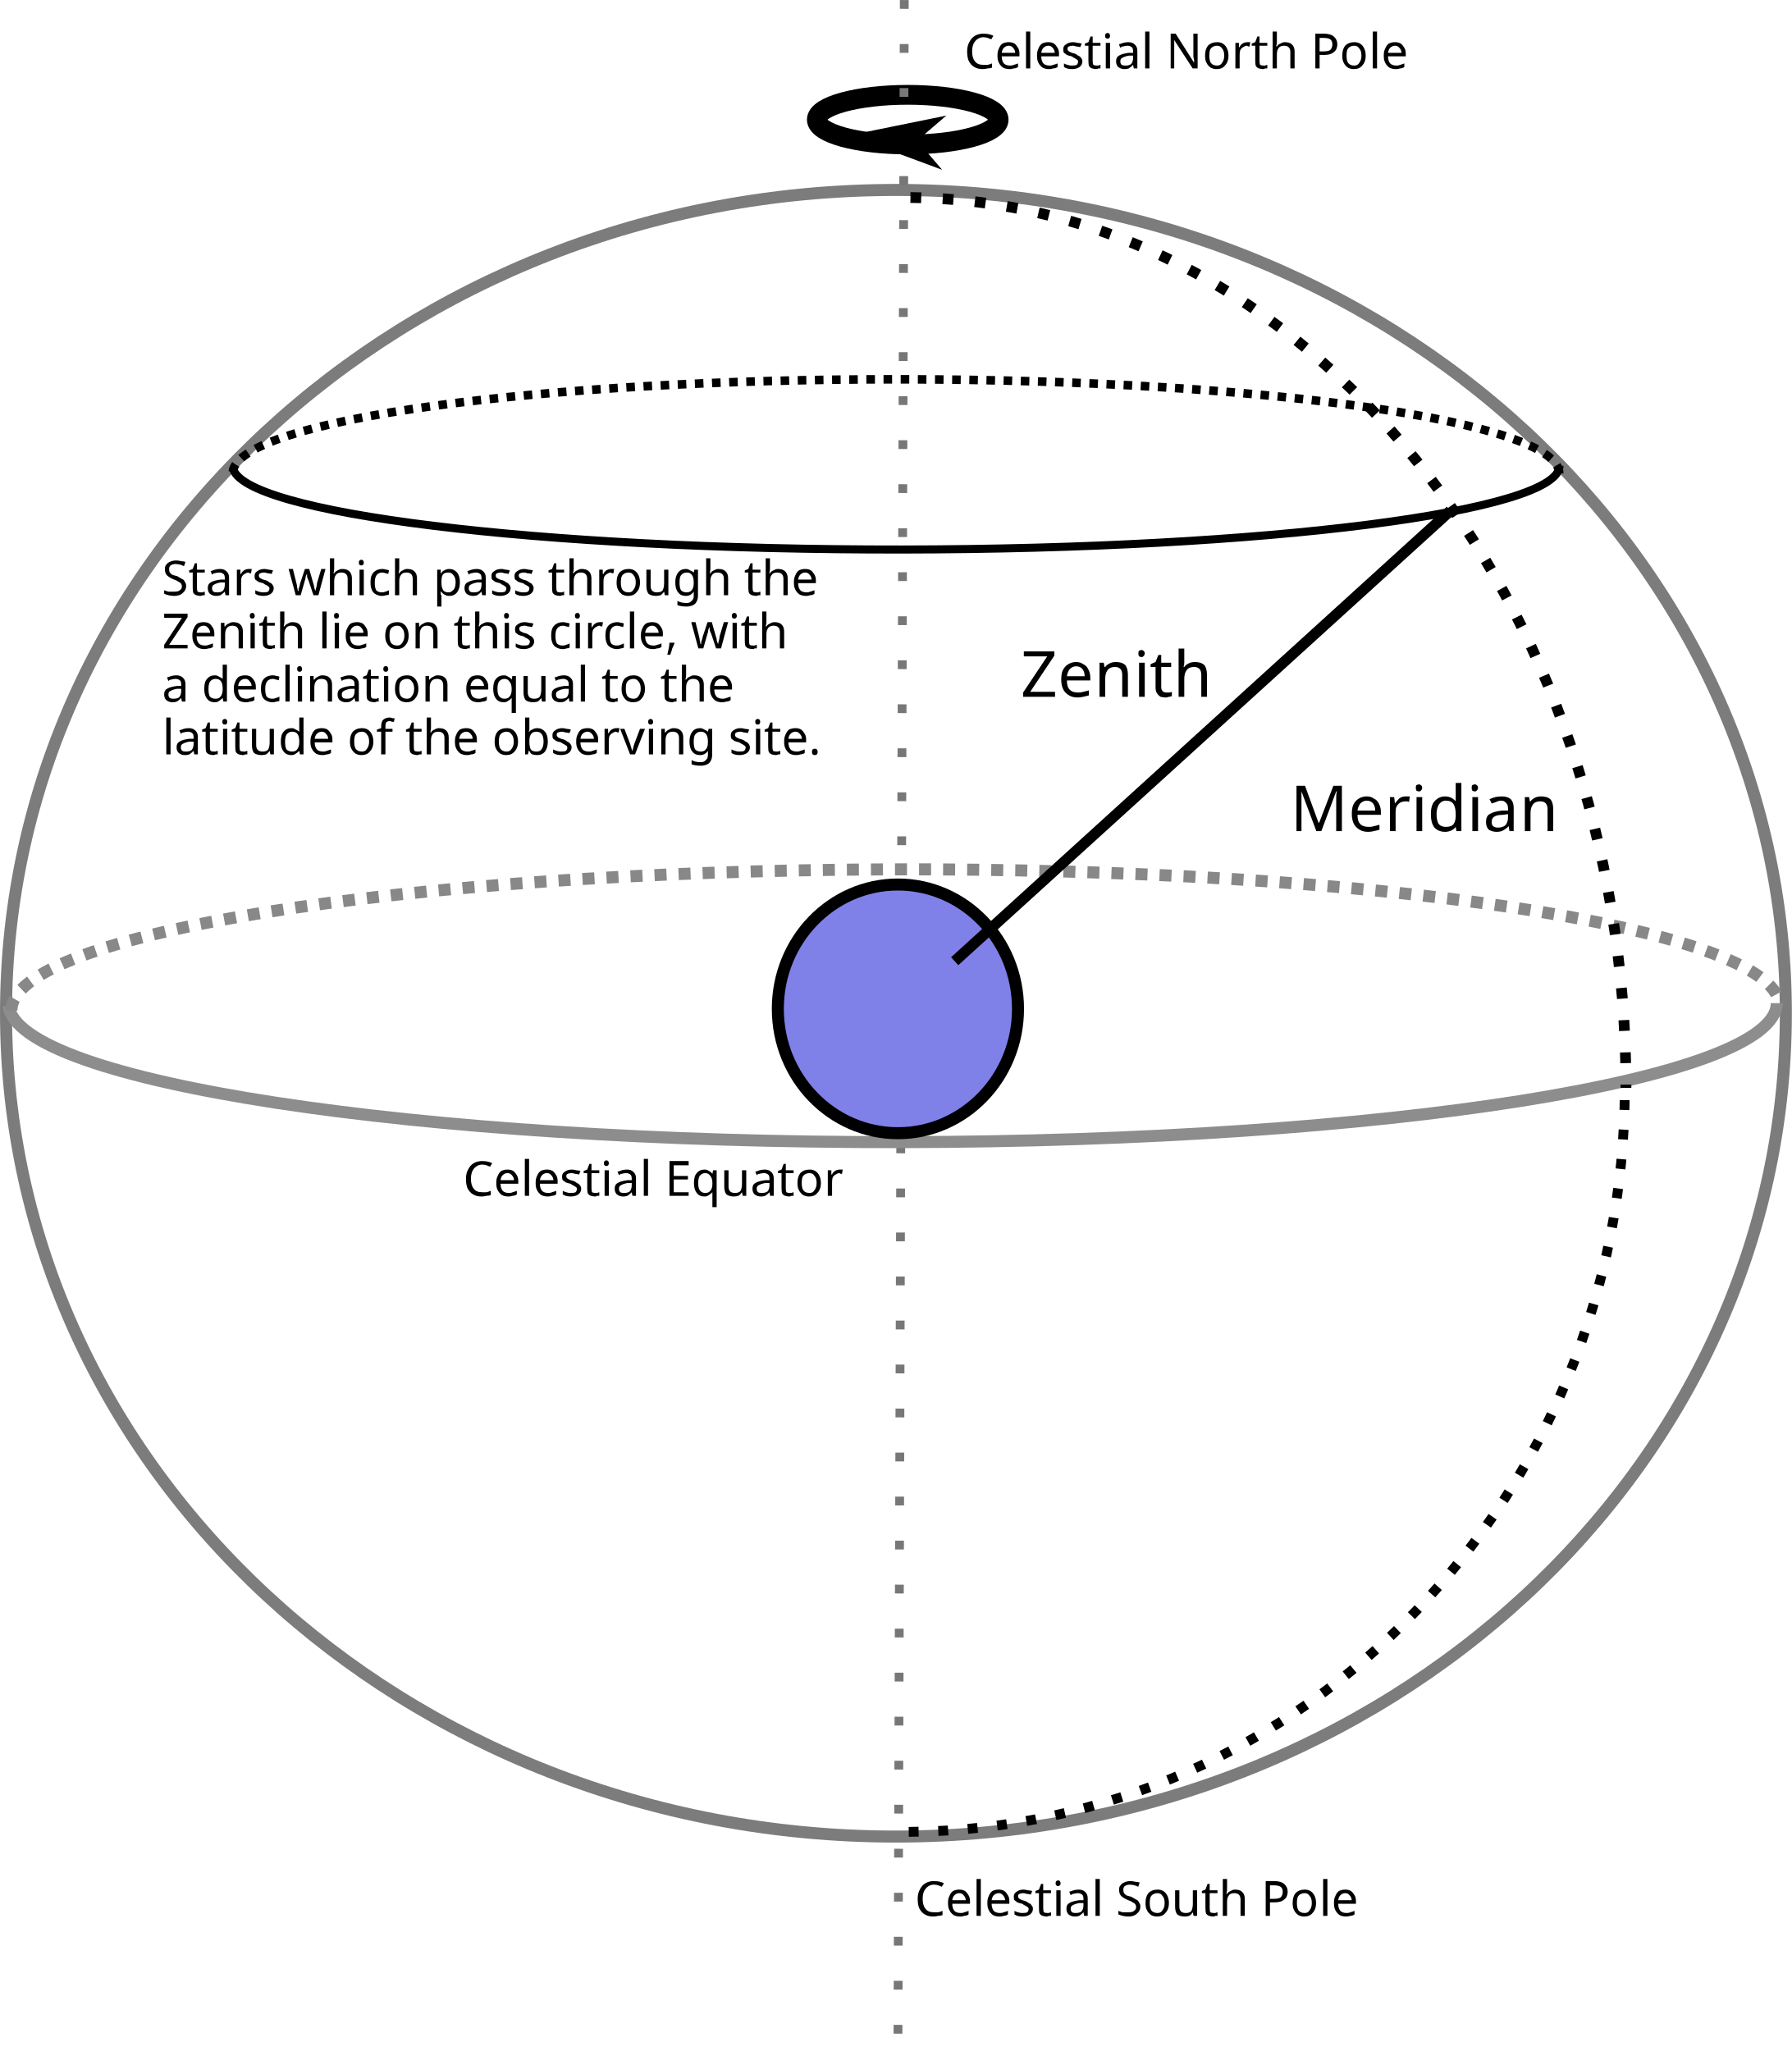
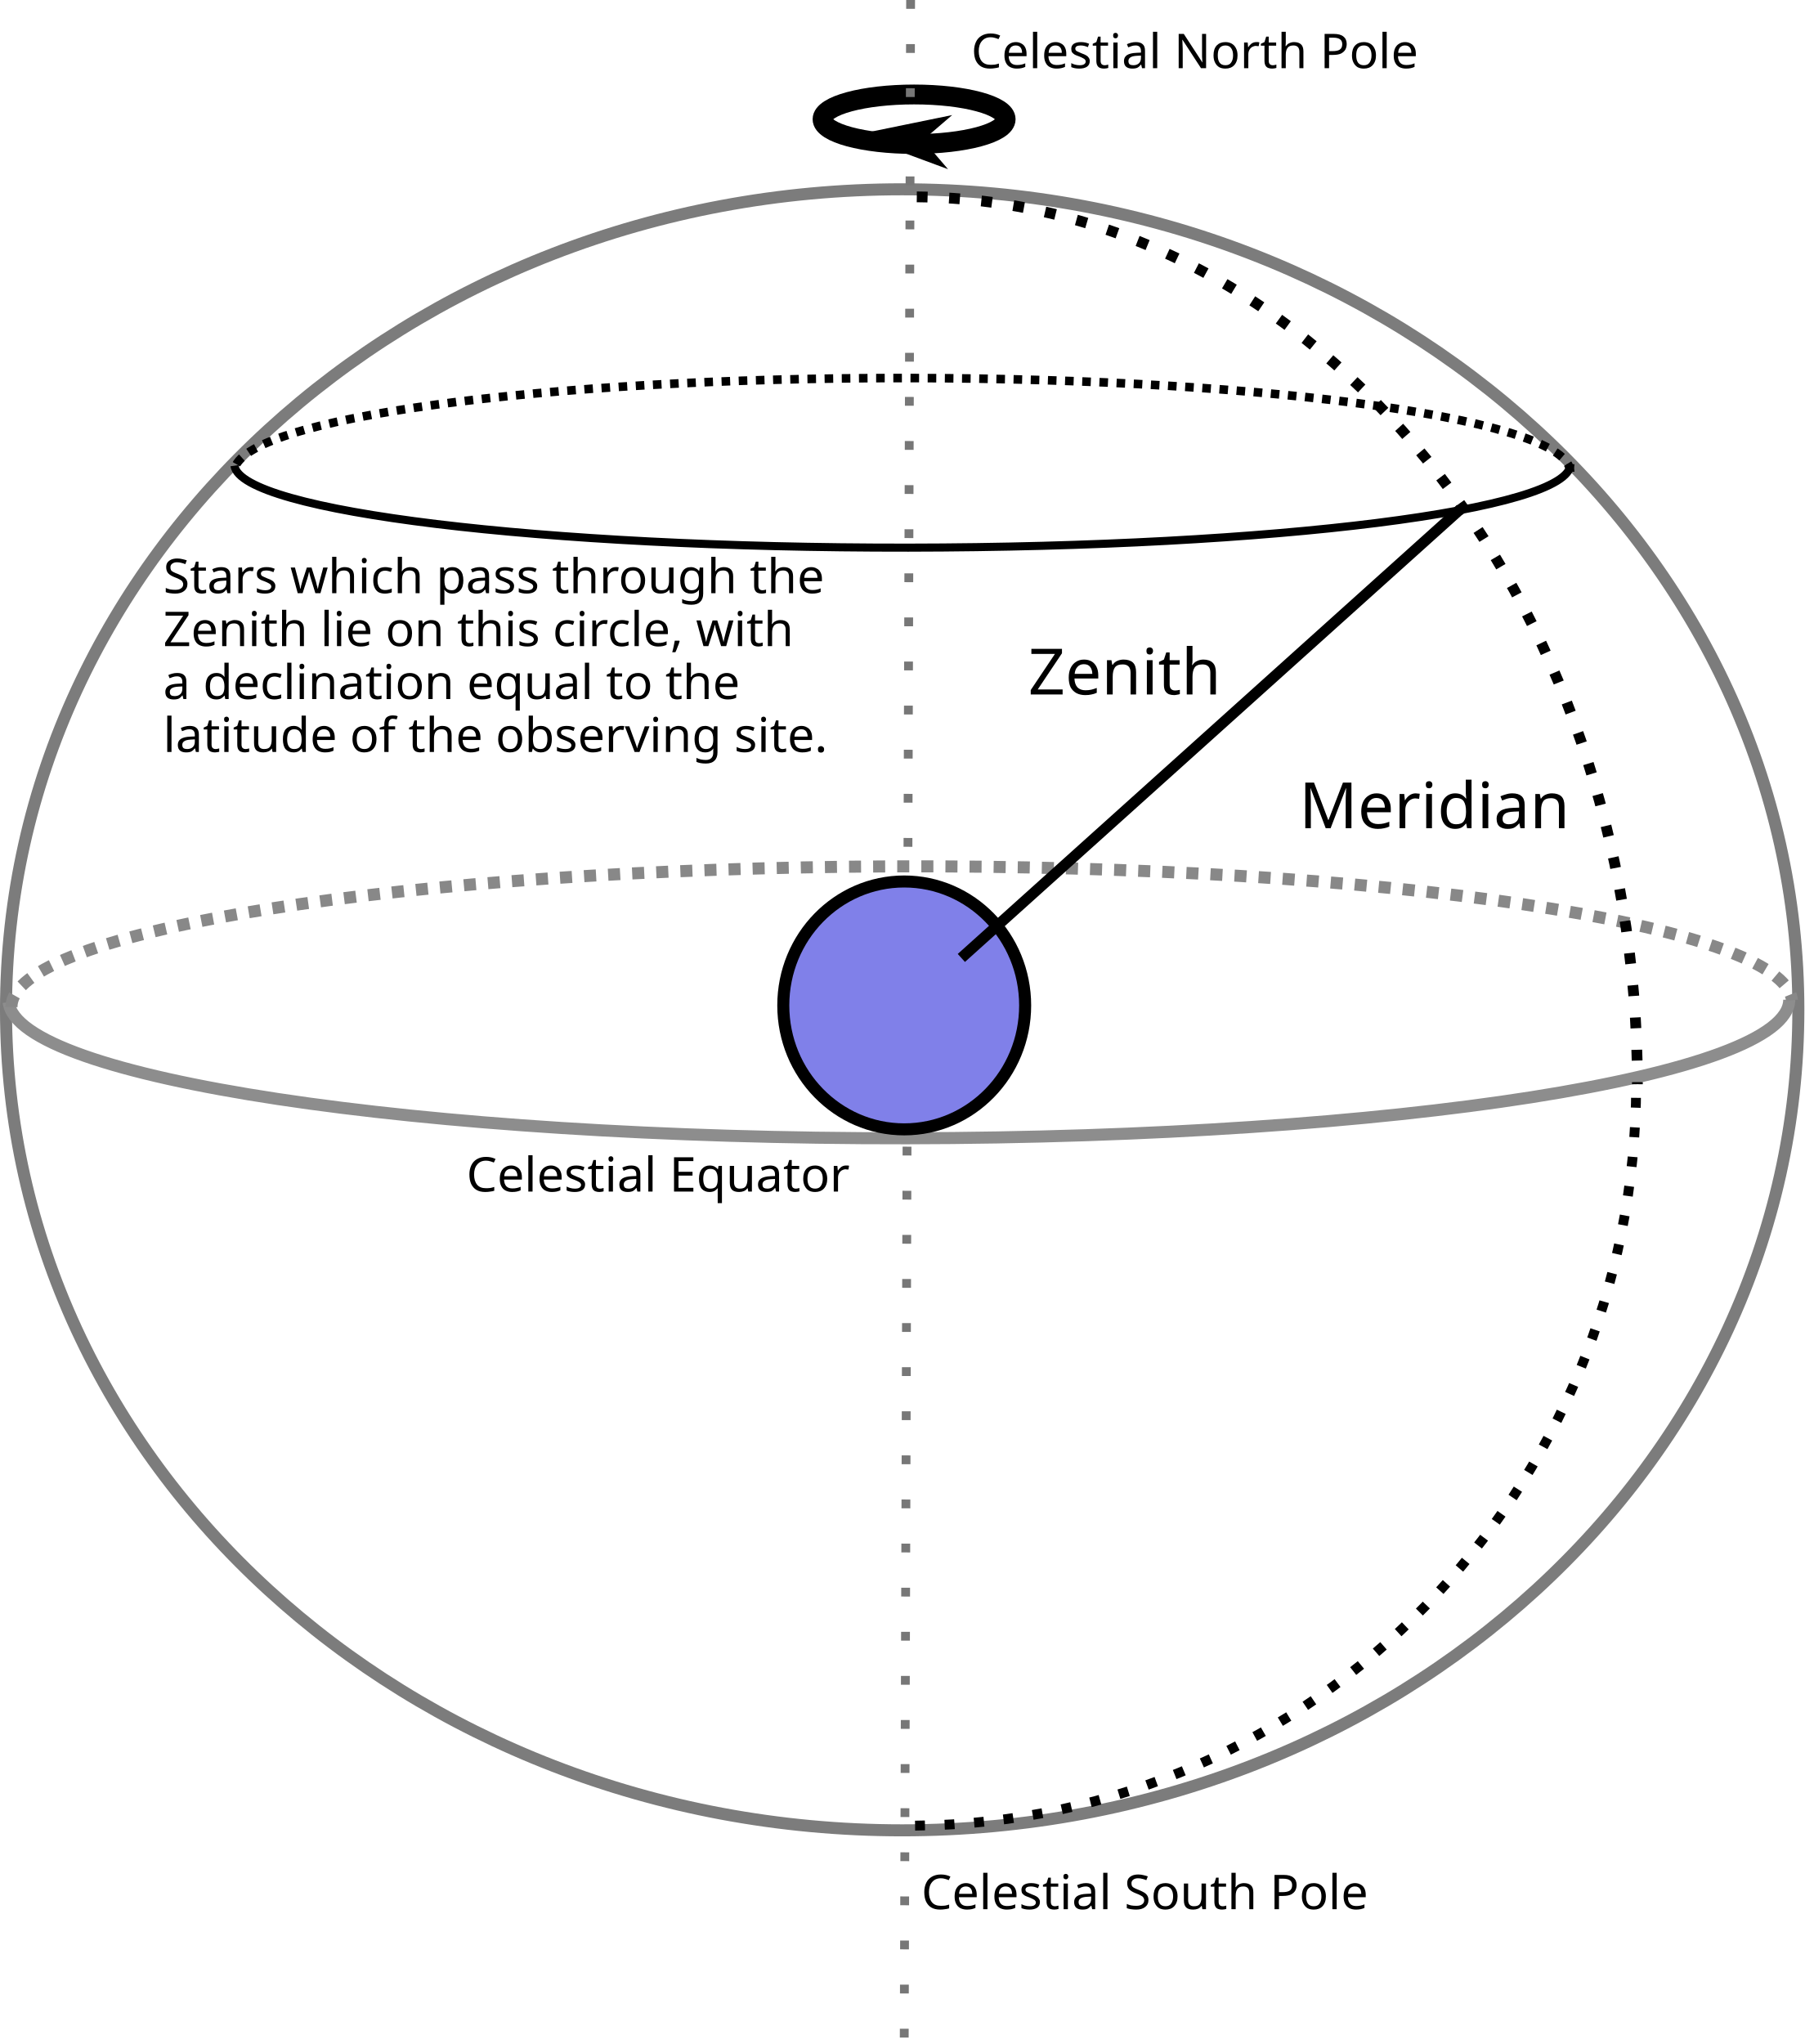
- <svg xmlns="http://www.w3.org/2000/svg" xmlns:ns1="http://www.openswatchbook.org/uri/2009/osb" width="39.481mm" height="45.197mm" viewBox="0 0 39.481 45.197" version="1.1" id="svg8" style="enable-background:new">
+ <svg xmlns="http://www.w3.org/2000/svg" xmlns:ns1="http://www.openswatchbook.org/uri/2009/osb" width="133.394mm" height="151.088mm" viewBox="0 0 133.394 151.088" version="1.1" id="svg8" style="enable-background:new">
  <defs id="defs2">
    <marker orient="auto" refY="0" refX="0" id="Arrow1Lend" style="overflow:visible">
      <path id="path928" d="M 0,0 5,-5 -12.5,0 5,5 Z" style="fill:#000000;fill-opacity:1;fill-rule:evenodd;stroke:#000000;stroke-width:1pt;stroke-opacity:1" transform="matrix(-0.8,0,0,-0.8,-10,0)" />
    </marker>
    <marker orient="auto" refY="0" refX="0" id="Arrow2Mend" style="overflow:visible">
      <path id="path4731" style="fill:#000000;fill-opacity:1;fill-rule:evenodd;stroke:#000000;stroke-width:0.625;stroke-linejoin:round;stroke-opacity:1" d="M 8.719,4.034 -2.207,0.016 8.719,-4.002 c -1.745,2.372 -1.735,5.617 -6e-7,8.035 z" transform="scale(-0.6)" />
    </marker>
    <marker style="overflow:visible" id="marker5462" refX="0" refY="0" orient="auto">
      <path transform="matrix(-0.8,0,0,-0.8,-10,0)" style="fill:#000000;fill-opacity:1;fill-rule:evenodd;stroke:#808080;stroke-width:1pt;stroke-opacity:1" d="M 0,0 5,-5 -12.5,0 5,5 Z" id="path5460" />
    </marker>
    <marker orient="auto" refY="0" refX="0" id="Arrow2Mstart" style="overflow:visible">
      <path id="path4728" style="fill:#000000;fill-opacity:1;fill-rule:evenodd;stroke:#000000;stroke-width:0.625;stroke-linejoin:round;stroke-opacity:1" d="M 8.719,4.034 -2.207,0.016 8.719,-4.002 c -1.745,2.372 -1.735,5.617 -6e-7,8.035 z" transform="scale(0.6)" />
    </marker>
    <marker orient="auto" refY="0" refX="0" id="Arrow1Mend" style="overflow:visible">
      <path id="path4713" d="M 0,0 5,-5 -12.5,0 5,5 Z" style="fill:#000000;fill-opacity:1;fill-rule:evenodd;stroke:#808080;stroke-width:1pt;stroke-opacity:1" transform="matrix(-0.4,0,0,-0.4,-4,0)" />
    </marker>
    <marker style="overflow:visible" id="marker5226" refX="0" refY="0" orient="auto">
      <path transform="matrix(-0.8,0,0,-0.8,-10,0)" style="fill:#000000;fill-opacity:1;fill-rule:evenodd;stroke:#808080;stroke-width:1pt;stroke-opacity:1" d="M 0,0 5,-5 -12.5,0 5,5 Z" id="path5224" />
    </marker>
    <marker style="overflow:visible" id="marker5072" refX="0" refY="0" orient="auto">
      <path transform="matrix(-0.8,0,0,-0.8,-10,0)" style="fill:#000000;fill-opacity:1;fill-rule:evenodd;stroke:#808080;stroke-width:1pt;stroke-opacity:1" d="M 0,0 5,-5 -12.5,0 5,5 Z" id="path5070" />
    </marker>
    <marker style="overflow:visible" id="marker5026" refX="0" refY="0" orient="auto">
      <path transform="matrix(0.8,0,0,0.8,10,0)" style="fill:#000000;fill-opacity:1;fill-rule:evenodd;stroke:#808080;stroke-width:1pt;stroke-opacity:1" d="M 0,0 5,-5 -12.5,0 5,5 Z" id="path5024" />
    </marker>
    <linearGradient id="linearGradient4557" ns1:paint="solid">
      <stop style="stop-color:#000000;stop-opacity:1;" offset="0" id="stop4555" />
    </linearGradient>
  </defs>
-   <g id="layer1" style="display:inline;opacity:1" transform="translate(-33.93234,-33.71131)">
-     <ellipse id="path3729" style="fill:none;fill-opacity:1;stroke:#7c7c7c;stroke-width:0.265;stroke-opacity:1" cx="53.673" cy="56.04" rx="19.608" ry="18.143" />
-     <ellipse style="display:inline;fill:none;fill-opacity:1;stroke:#000000;stroke-width:0.436;stroke-linejoin:miter;stroke-miterlimit:4;stroke-dasharray:none;stroke-dashoffset:0;stroke-opacity:1;paint-order:fill markers stroke;enable-background:new" id="path923" cx="53.933" cy="36.348" rx="2.003" ry="0.547" />
-     <path style="display:inline;fill:none;stroke:#777777;stroke-width:0.194;stroke-linecap:butt;stroke-linejoin:miter;stroke-opacity:1;enable-background:new;stroke-miterlimit:4;stroke-dasharray:0.194, 0.776;stroke-dashoffset:0" d="M 53.857,33.712 53.717,78.908" id="path917" />
-     <path style="display:inline;fill:none;stroke:#000000;stroke-width:0.118;stroke-linecap:butt;stroke-linejoin:miter;stroke-miterlimit:4;stroke-dasharray:none;stroke-opacity:1;marker-end:url(#Arrow1Lend);enable-background:new" d="M 53.929,36.793 52.875,36.711" id="path1191" />
+   <g id="layer1" style="display:inline;opacity:1" transform="translate(59.98387,72.18066)">
+     <ellipse id="path3729" style="fill:none;fill-opacity:1;stroke:#7c7c7c;stroke-width:0.889;stroke-opacity:1" cx="6.713" cy="2.463" rx="66.253" ry="60.651" />
+     <ellipse style="display:inline;fill:none;fill-opacity:1;stroke:#000000;stroke-width:1.466;stroke-linejoin:miter;stroke-miterlimit:4;stroke-dasharray:none;stroke-dashoffset:0;stroke-opacity:1;paint-order:fill markers stroke;enable-background:new" id="path923" cx="7.594" cy="-63.367" rx="6.769" ry="1.83" />
+     <path style="display:inline;fill:none;stroke:#777777;stroke-width:0.652;stroke-linecap:butt;stroke-linejoin:miter;stroke-miterlimit:4;stroke-dasharray:0.652, 2.608;stroke-dashoffset:0;stroke-opacity:1;enable-background:new" d="M 7.336,-72.18 6.864,78.908" id="path917" />
+     <path style="display:inline;fill:none;stroke:#000000;stroke-width:0.395;stroke-linecap:butt;stroke-linejoin:miter;stroke-miterlimit:4;stroke-dasharray:none;stroke-opacity:1;marker-end:url(#Arrow1Lend);enable-background:new" d="M 7.581,-61.88 4.02,-62.153" id="path1191" />
  </g>
-   <g id="layer5" style="display:inline" transform="translate(-0.046772,4.053717)">
-     <text xml:space="preserve" style="font-style:normal;font-variant:normal;font-weight:normal;font-stretch:normal;font-size:3.528px;line-height:1.25;font-family:sans-serif;-inkscape-font-specification:'sans-serif, Normal';font-variant-ligatures:normal;font-variant-caps:normal;font-variant-numeric:normal;font-feature-settings:normal;text-align:start;letter-spacing:0px;word-spacing:0px;writing-mode:lr-tb;text-anchor:start;fill:#000000;fill-opacity:1;stroke:none;stroke-width:0.265" x="22.544" y="11.302" id="text1560">
-       <tspan id="tspan1558" x="22.544" y="11.302" style="font-size:1.411px;stroke-width:0.265">Zenith</tspan>
+   <g id="layer5" style="display:inline" transform="translate(93.86944,109.9457)">
+     <text xml:space="preserve" style="font-style:normal;font-variant:normal;font-weight:normal;font-stretch:normal;font-size:11.856px;line-height:1.25;font-family:sans-serif;-inkscape-font-specification:'sans-serif, Normal';font-variant-ligatures:normal;font-variant-caps:normal;font-variant-numeric:normal;font-feature-settings:normal;text-align:start;letter-spacing:0px;word-spacing:0px;writing-mode:lr-tb;text-anchor:start;fill:#000000;fill-opacity:1;stroke:none;stroke-width:0.889" x="-17.761" y="-58.926" id="text1560" transform="scale(1.005358,0.994671)">
+       <tspan id="tspan1558" x="-17.761" y="-58.926" style="font-size:4.743px;stroke-width:0.889">Zenith</tspan>
    </text>
-     <text xml:space="preserve" style="font-style:normal;font-variant:normal;font-weight:normal;font-stretch:normal;font-size:3.528px;line-height:1.25;font-family:sans-serif;-inkscape-font-specification:'sans-serif, Normal';font-variant-ligatures:normal;font-variant-caps:normal;font-variant-numeric:normal;font-feature-settings:normal;text-align:start;letter-spacing:0px;word-spacing:0px;writing-mode:lr-tb;text-anchor:start;display:inline;fill:#000000;fill-opacity:1;stroke:none;stroke-width:0.265;enable-background:new" x="28.473" y="14.261" id="text1560-3">
-       <tspan id="tspan1558-6" x="28.473" y="14.261" style="font-size:1.411px;stroke-width:0.265">Meridian</tspan>
+     <text xml:space="preserve" style="font-style:normal;font-variant:normal;font-weight:normal;font-stretch:normal;font-size:11.856px;line-height:1.25;font-family:sans-serif;-inkscape-font-specification:'sans-serif, Normal';font-variant-ligatures:normal;font-variant-caps:normal;font-variant-numeric:normal;font-feature-settings:normal;text-align:start;letter-spacing:0px;word-spacing:0px;writing-mode:lr-tb;text-anchor:start;display:inline;fill:#000000;fill-opacity:1;stroke:none;stroke-width:0.889;enable-background:new" x="2.165" y="-48.983" id="text1560-3" transform="scale(1.005358,0.994671)">
+       <tspan id="tspan1558-6" x="2.165" y="-48.983" style="font-size:4.743px;stroke-width:0.889">Meridian</tspan>
    </text>
  </g>
-   <g id="layer3" style="display:inline" transform="translate(-0.046772,4.053717)">
-     <path style="display:inline;opacity:1;fill:none;fill-opacity:1;stroke:#8d8d8d;stroke-width:0.265;stroke-miterlimit:4;stroke-dasharray:none;stroke-opacity:1;paint-order:fill markers stroke;enable-background:new;stroke-dashoffset:0" id="path878" d="M 39.195,18.052 A 19.481,3.064 0 0 1 19.89,21.115 19.481,3.064 0 0 1 0.237,18.107" />
-     <path style="display:inline;opacity:1;fill:none;fill-opacity:1;stroke:#888888;stroke-width:0.265;stroke-miterlimit:4;stroke-dasharray:0.265, 0.265;stroke-dashoffset:0;stroke-opacity:1;paint-order:fill markers stroke;enable-background:new" id="path878-3" d="m -0.256,-18.213 a 19.481,3.064 0 0 1 -19.305,3.063 19.481,3.064 0 0 1 -19.653,-3.008" transform="rotate(179.8656)" />
-     <path style="display:inline;opacity:1;fill:none;fill-opacity:1;stroke:#000000;stroke-width:0.178;stroke-miterlimit:4;stroke-dasharray:none;stroke-dashoffset:0;stroke-opacity:1;paint-order:fill markers stroke;enable-background:new" id="path878-5" d="M 34.408,6.211 A 14.617,1.845 0 0 1 19.923,8.056 14.617,1.845 0 0 1 5.177,6.244" />
-     <path style="display:inline;opacity:1;fill:none;fill-opacity:1;stroke:#000000;stroke-width:0.189;stroke-miterlimit:4;stroke-dasharray:0.189, 0.189;stroke-dashoffset:0;stroke-opacity:1;paint-order:fill markers stroke;enable-background:new" id="path878-5-3" d="M 34.402,-6.378 A 14.614,2.073 0 0 1 19.92,-4.305 14.614,2.073 0 0 1 5.176,-6.341" transform="scale(1,-1)" />
-     <text xml:space="preserve" style="font-style:normal;font-variant:normal;font-weight:normal;font-stretch:normal;font-size:3.528px;line-height:0.529px;font-family:sans-serif;-inkscape-font-specification:'sans-serif, Normal';font-variant-ligatures:normal;font-variant-caps:normal;font-variant-numeric:normal;font-feature-settings:normal;text-align:start;letter-spacing:0px;word-spacing:0px;writing-mode:lr-tb;text-anchor:start;fill:#000000;fill-opacity:1;stroke:none;stroke-width:0.265" x="3.619" y="9.062" id="text1627">
-       <tspan x="3.619" y="9.062" style="font-size:1.058px;line-height:0.529px;stroke-width:0.265" id="tspan1637">Stars which pass through the </tspan>
-       <tspan x="3.619" y="10.233" style="font-size:1.058px;line-height:0.529px;stroke-width:0.265" id="tspan1645">Zenith lie on this circle, with </tspan>
-       <tspan x="3.619" y="11.404" style="font-size:1.058px;line-height:0.529px;stroke-width:0.265" id="tspan1647">a declination equal to the </tspan>
-       <tspan x="3.619" y="12.574" style="font-size:1.058px;line-height:0.529px;stroke-width:0.265" id="tspan1649">latitude of the observing site.</tspan>
+   <g id="layer3" style="display:inline" transform="translate(93.86944,109.9457)">
+     <path style="display:inline;opacity:1;fill:none;fill-opacity:1;stroke:#8d8d8d;stroke-width:0.891;stroke-miterlimit:4;stroke-dasharray:none;stroke-dashoffset:0;stroke-opacity:1;paint-order:fill markers stroke;enable-background:new" id="path878" d="m 38.405,-36.048 a 65.822,10.241 0 0 1 -65.229,10.241 65.822,10.241 0 0 1 -66.405,-10.056" />
+     <path style="display:inline;opacity:1;fill:none;fill-opacity:1;stroke:#888888;stroke-width:0.891;stroke-miterlimit:4;stroke-dasharray:0.891, 0.891;stroke-dashoffset:0;stroke-opacity:1;paint-order:fill markers stroke;enable-background:new" id="path878-3" d="M 92.936,35.729 A 65.822,10.241 0 0 1 27.707,45.97 65.822,10.241 0 0 1 -38.698,35.914" transform="matrix(-0.9999973,0.00232044,-0.00237057,-0.9999972,0,0)" />
+     <path style="display:inline;opacity:1;fill:none;fill-opacity:1;stroke:#000000;stroke-width:0.598;stroke-miterlimit:4;stroke-dasharray:none;stroke-dashoffset:0;stroke-opacity:1;paint-order:fill markers stroke;enable-background:new" id="path878-5" d="m 22.231,-75.633 a 49.389,6.169 0 0 1 -48.943,6.168 49.389,6.169 0 0 1 -49.826,-6.057" />
+     <path style="display:inline;opacity:1;fill:none;fill-opacity:1;stroke:#000000;stroke-width:0.635;stroke-miterlimit:4;stroke-dasharray:0.635, 0.635;stroke-dashoffset:0;stroke-opacity:1;paint-order:fill markers stroke;enable-background:new" id="path878-5-3" d="M 22.21,75.073 A 49.379,6.929 0 0 1 -26.724,82.002 49.379,6.929 0 0 1 -76.54,75.198" transform="scale(1,-1)" />
+     <text xml:space="preserve" style="font-style:normal;font-variant:normal;font-weight:normal;font-stretch:normal;font-size:11.856px;line-height:1.778px;font-family:sans-serif;-inkscape-font-specification:'sans-serif, Normal';font-variant-ligatures:normal;font-variant-caps:normal;font-variant-numeric:normal;font-feature-settings:normal;text-align:start;letter-spacing:0px;word-spacing:0px;writing-mode:lr-tb;text-anchor:start;fill:#000000;fill-opacity:1;stroke:none;stroke-width:0.889" x="-81.367" y="-66.454" id="text1627" transform="scale(1.005358,0.994671)">
+       <tspan x="-81.367" y="-66.454" style="font-size:3.557px;line-height:1.778px;stroke-width:0.889" id="tspan1637">Stars which pass through the </tspan>
+       <tspan x="-81.367" y="-62.52" style="font-size:3.557px;line-height:1.778px;stroke-width:0.889" id="tspan1645">Zenith lie on this circle, with </tspan>
+       <tspan x="-81.367" y="-58.585" style="font-size:3.557px;line-height:1.778px;stroke-width:0.889" id="tspan1647">a declination equal to the </tspan>
+       <tspan x="-81.367" y="-54.651" style="font-size:3.557px;line-height:1.778px;stroke-width:0.889" id="tspan1649">latitude of the observing site.</tspan>
    </text>
  </g>
-   <g id="layer4" transform="translate(-0.046772,4.053717)">
-     <ellipse id="path3731" style="display:inline;opacity:1;fill:#8080e9;fill-opacity:1;stroke:#000000;stroke-width:0.265;stroke-opacity:1;enable-background:new" cx="19.831" cy="18.178" rx="2.646" ry="2.74" />
+   <g id="layer4" transform="translate(93.86944,109.9457)">
+     <ellipse id="path3731" style="display:inline;opacity:1;fill:#8080e9;fill-opacity:1;stroke:#000000;stroke-width:0.889;stroke-opacity:1;enable-background:new" cx="-27.022" cy="-35.627" rx="8.94" ry="9.161" />
  </g>
-   <g id="layer6" transform="translate(-0.046772,4.053717)">
-     <text transform="translate(-33.88557,-37.76503)" xml:space="preserve" style="font-style:normal;font-variant:normal;font-weight:normal;font-stretch:normal;font-size:3.528px;line-height:1.25;font-family:sans-serif;-inkscape-font-specification:'sans-serif, Normal';font-variant-ligatures:normal;font-variant-caps:normal;font-variant-numeric:normal;font-feature-settings:normal;text-align:start;letter-spacing:0px;word-spacing:0px;writing-mode:lr-tb;text-anchor:start;display:inline;opacity:1;fill:#000000;fill-opacity:1;stroke:none;stroke-width:0.265;enable-background:new" x="44.138" y="60.059" id="text1201">
-       <tspan id="tspan1199" x="44.138" y="60.059" style="font-size:1.058px;stroke-width:0.265">Celestial Equator</tspan>
-       <tspan x="44.138" y="64.469" style="stroke-width:0.265" id="tspan1203" />
+   <g id="layer6" transform="translate(93.86944,109.9457)">
+     <text transform="scale(1.005358,0.994671)" xml:space="preserve" style="font-style:normal;font-variant:normal;font-weight:normal;font-stretch:normal;font-size:11.856px;line-height:1.25;font-family:sans-serif;-inkscape-font-specification:'sans-serif, Normal';font-variant-ligatures:normal;font-variant-caps:normal;font-variant-numeric:normal;font-feature-settings:normal;text-align:start;letter-spacing:0px;word-spacing:0px;writing-mode:lr-tb;text-anchor:start;display:inline;opacity:1;fill:#000000;fill-opacity:1;stroke:none;stroke-width:0.889;enable-background:new" x="-59.072" y="-21.985" id="text1201">
+       <tspan id="tspan1199" x="-59.072" y="-21.985" style="font-size:3.557px;stroke-width:0.889">Celestial Equator</tspan>
+       <tspan x="-59.072" y="-7.165" style="stroke-width:0.889" id="tspan1203" />
    </text>
-     <text transform="translate(-33.88557,-37.76503)" xml:space="preserve" style="font-style:normal;font-variant:normal;font-weight:normal;font-stretch:normal;font-size:3.528px;line-height:1.25;font-family:sans-serif;-inkscape-font-specification:'sans-serif, Normal';font-variant-ligatures:normal;font-variant-caps:normal;font-variant-numeric:normal;font-feature-settings:normal;text-align:start;letter-spacing:0px;word-spacing:0px;writing-mode:lr-tb;text-anchor:start;display:inline;opacity:1;fill:#000000;fill-opacity:1;stroke:none;stroke-width:0.265;enable-background:new" x="54.091" y="75.926" id="text1201-6">
-       <tspan id="tspan1199-7" x="54.091" y="75.926" style="font-size:1.058px;stroke-width:0.265">Celestial South Pole</tspan>
-       <tspan x="54.091" y="80.336" style="font-size:1.058px;stroke-width:0.265" id="tspan1203-5" />
+     <text transform="scale(1.005358,0.994671)" xml:space="preserve" style="font-style:normal;font-variant:normal;font-weight:normal;font-stretch:normal;font-size:11.856px;line-height:1.25;font-family:sans-serif;-inkscape-font-specification:'sans-serif, Normal';font-variant-ligatures:normal;font-variant-caps:normal;font-variant-numeric:normal;font-feature-settings:normal;text-align:start;letter-spacing:0px;word-spacing:0px;writing-mode:lr-tb;text-anchor:start;display:inline;opacity:1;fill:#000000;fill-opacity:1;stroke:none;stroke-width:0.889;enable-background:new" x="-25.623" y="31.344" id="text1201-6">
+       <tspan id="tspan1199-7" x="-25.623" y="31.344" style="font-size:3.557px;stroke-width:0.889">Celestial South Pole</tspan>
+       <tspan x="-25.623" y="46.164" style="font-size:3.557px;stroke-width:0.889" id="tspan1203-5" />
    </text>
-     <text transform="translate(-33.88557,-37.76503)" xml:space="preserve" style="font-style:normal;font-variant:normal;font-weight:normal;font-stretch:normal;font-size:3.528px;line-height:1.25;font-family:sans-serif;-inkscape-font-specification:'sans-serif, Normal';font-variant-ligatures:normal;font-variant-caps:normal;font-variant-numeric:normal;font-feature-settings:normal;text-align:start;letter-spacing:0px;word-spacing:0px;writing-mode:lr-tb;text-anchor:start;display:inline;opacity:1;fill:#000000;fill-opacity:1;stroke:none;stroke-width:0.265;enable-background:new" x="55.18" y="35.219" id="text1201-6-3">
-       <tspan id="tspan1199-7-5" x="55.18" y="35.219" style="font-size:1.058px;stroke-width:0.265">Celestial North Pole</tspan>
-       <tspan x="55.18" y="39.629" style="font-size:1.058px;stroke-width:0.265" id="tspan1203-5-6" />
+     <text transform="scale(1.005358,0.994671)" xml:space="preserve" style="font-style:normal;font-variant:normal;font-weight:normal;font-stretch:normal;font-size:11.856px;line-height:1.25;font-family:sans-serif;-inkscape-font-specification:'sans-serif, Normal';font-variant-ligatures:normal;font-variant-caps:normal;font-variant-numeric:normal;font-feature-settings:normal;text-align:start;letter-spacing:0px;word-spacing:0px;writing-mode:lr-tb;text-anchor:start;display:inline;opacity:1;fill:#000000;fill-opacity:1;stroke:none;stroke-width:0.889;enable-background:new" x="-21.962" y="-105.467" id="text1201-6-3">
+       <tspan id="tspan1199-7-5" x="-21.962" y="-105.467" style="font-size:3.557px;stroke-width:0.889">Celestial North Pole</tspan>
+       <tspan x="-21.962" y="-90.647" style="font-size:3.557px;stroke-width:0.889" id="tspan1203-5-6" />
    </text>
-     <path style="fill:none;fill-opacity:1;stroke:#000000;stroke-width:0.237;stroke-linejoin:miter;stroke-miterlimit:4;stroke-dasharray:0.237, 0.474;stroke-dashoffset:0;stroke-opacity:1;paint-order:fill markers stroke" id="path903" d="M -0.098,20.109 A 19.596,15.871 0 0 1 -19.56,35.979" transform="matrix(0.00532632,-0.9999858,0.9999499,0.01001393,0,0)" />
-     <path style="display:inline;opacity:1;fill:none;stroke:#000000;stroke-width:0.237px;stroke-linecap:butt;stroke-linejoin:miter;stroke-opacity:1;enable-background:new" d="M 21.082,17.128 32.005,7.2" id="path901" />
-     <path style="fill:none;fill-opacity:1;stroke:#000000;stroke-width:0.217;stroke-linejoin:miter;stroke-miterlimit:4;stroke-dasharray:0.217, 0.434;stroke-dashoffset:0;stroke-opacity:1;paint-order:fill markers stroke;enable-background:new" id="path903-7" d="M 36.481,19.838 A 16.38,15.881 0 0 1 20.213,35.719" transform="matrix(0.00637619,0.9999797,0.999965,-0.00836517,0,0)" />
+     <path style="fill:none;fill-opacity:1;stroke:#000000;stroke-width:0.797;stroke-linejoin:miter;stroke-miterlimit:4;stroke-dasharray:0.797, 1.593;stroke-dashoffset:0;stroke-opacity:1;paint-order:fill markers stroke" id="path903" d="M 95.132,-26.605 A 65.51,53.626 0 0 1 30.071,27.02" transform="matrix(0.00538354,-0.9999855,0.9999509,0.0099075,0,0)" />
+     <path style="display:inline;opacity:1;fill:none;stroke:#000000;stroke-width:0.797px;stroke-linecap:butt;stroke-linejoin:miter;stroke-opacity:1;enable-background:new" d="M -22.798,-39.137 14.109,-72.325" id="path901" />
+     <path style="fill:none;fill-opacity:1;stroke:#000000;stroke-width:0.728;stroke-linejoin:miter;stroke-miterlimit:4;stroke-dasharray:0.728, 1.457;stroke-dashoffset:0;stroke-opacity:1;paint-order:fill markers stroke;enable-background:new" id="path903-7" d="m 24.783,-26.378 a 54.759,53.66 0 0 1 -54.383,53.659" transform="matrix(0.00644469,0.9999792,0.9999657,-0.00827626,0,0)" />
  </g>
</svg>
